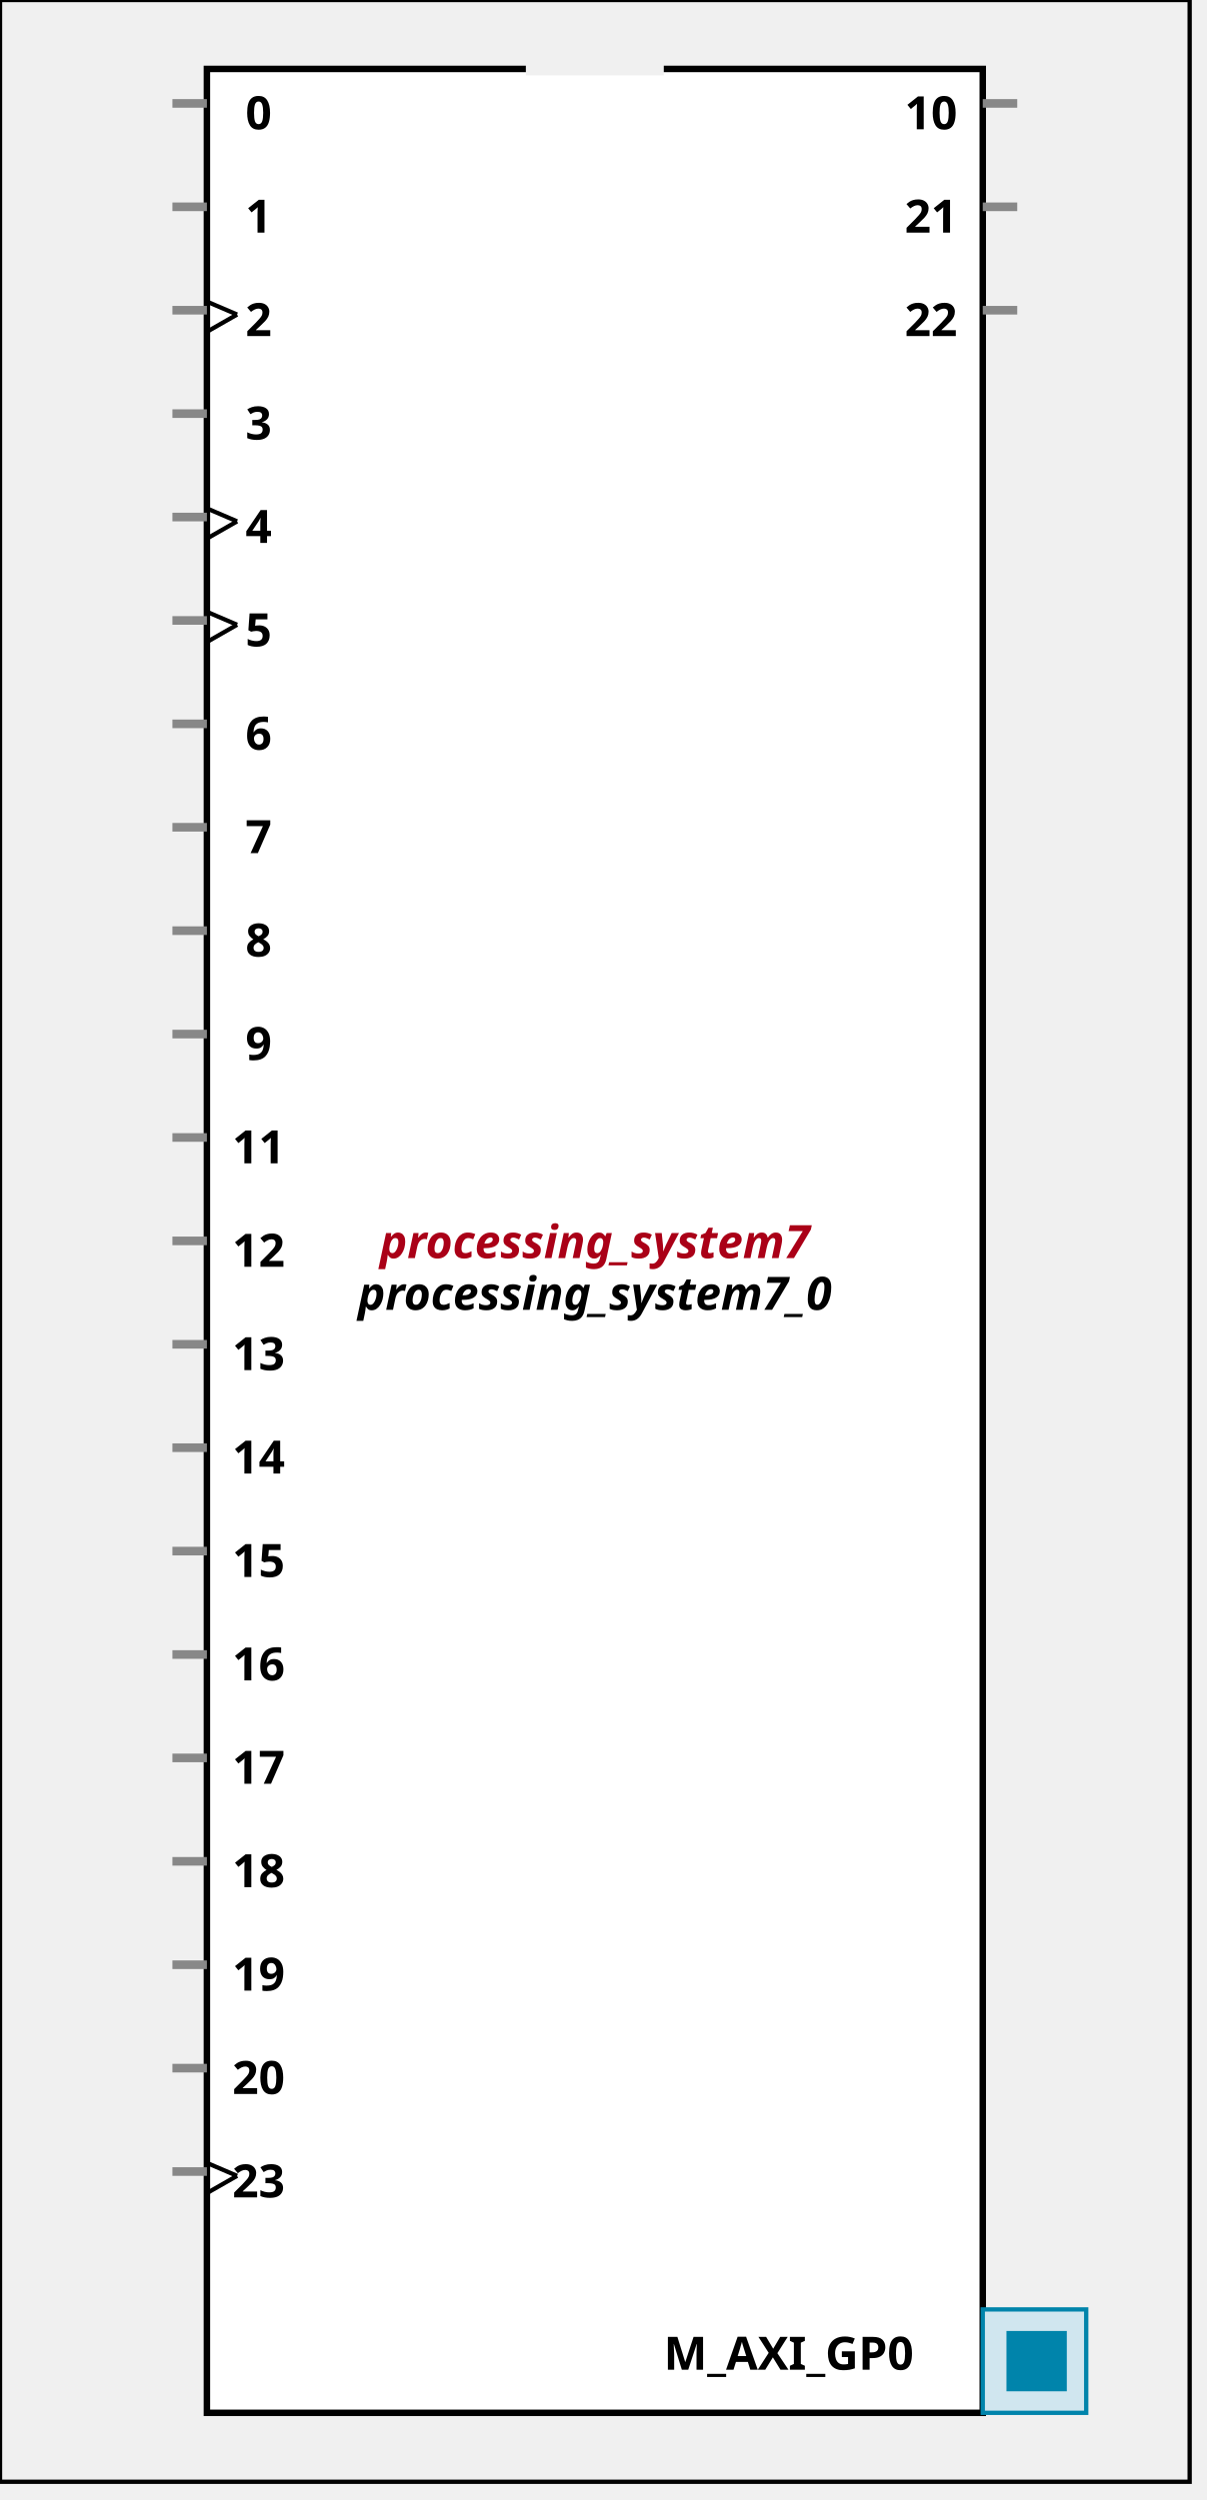
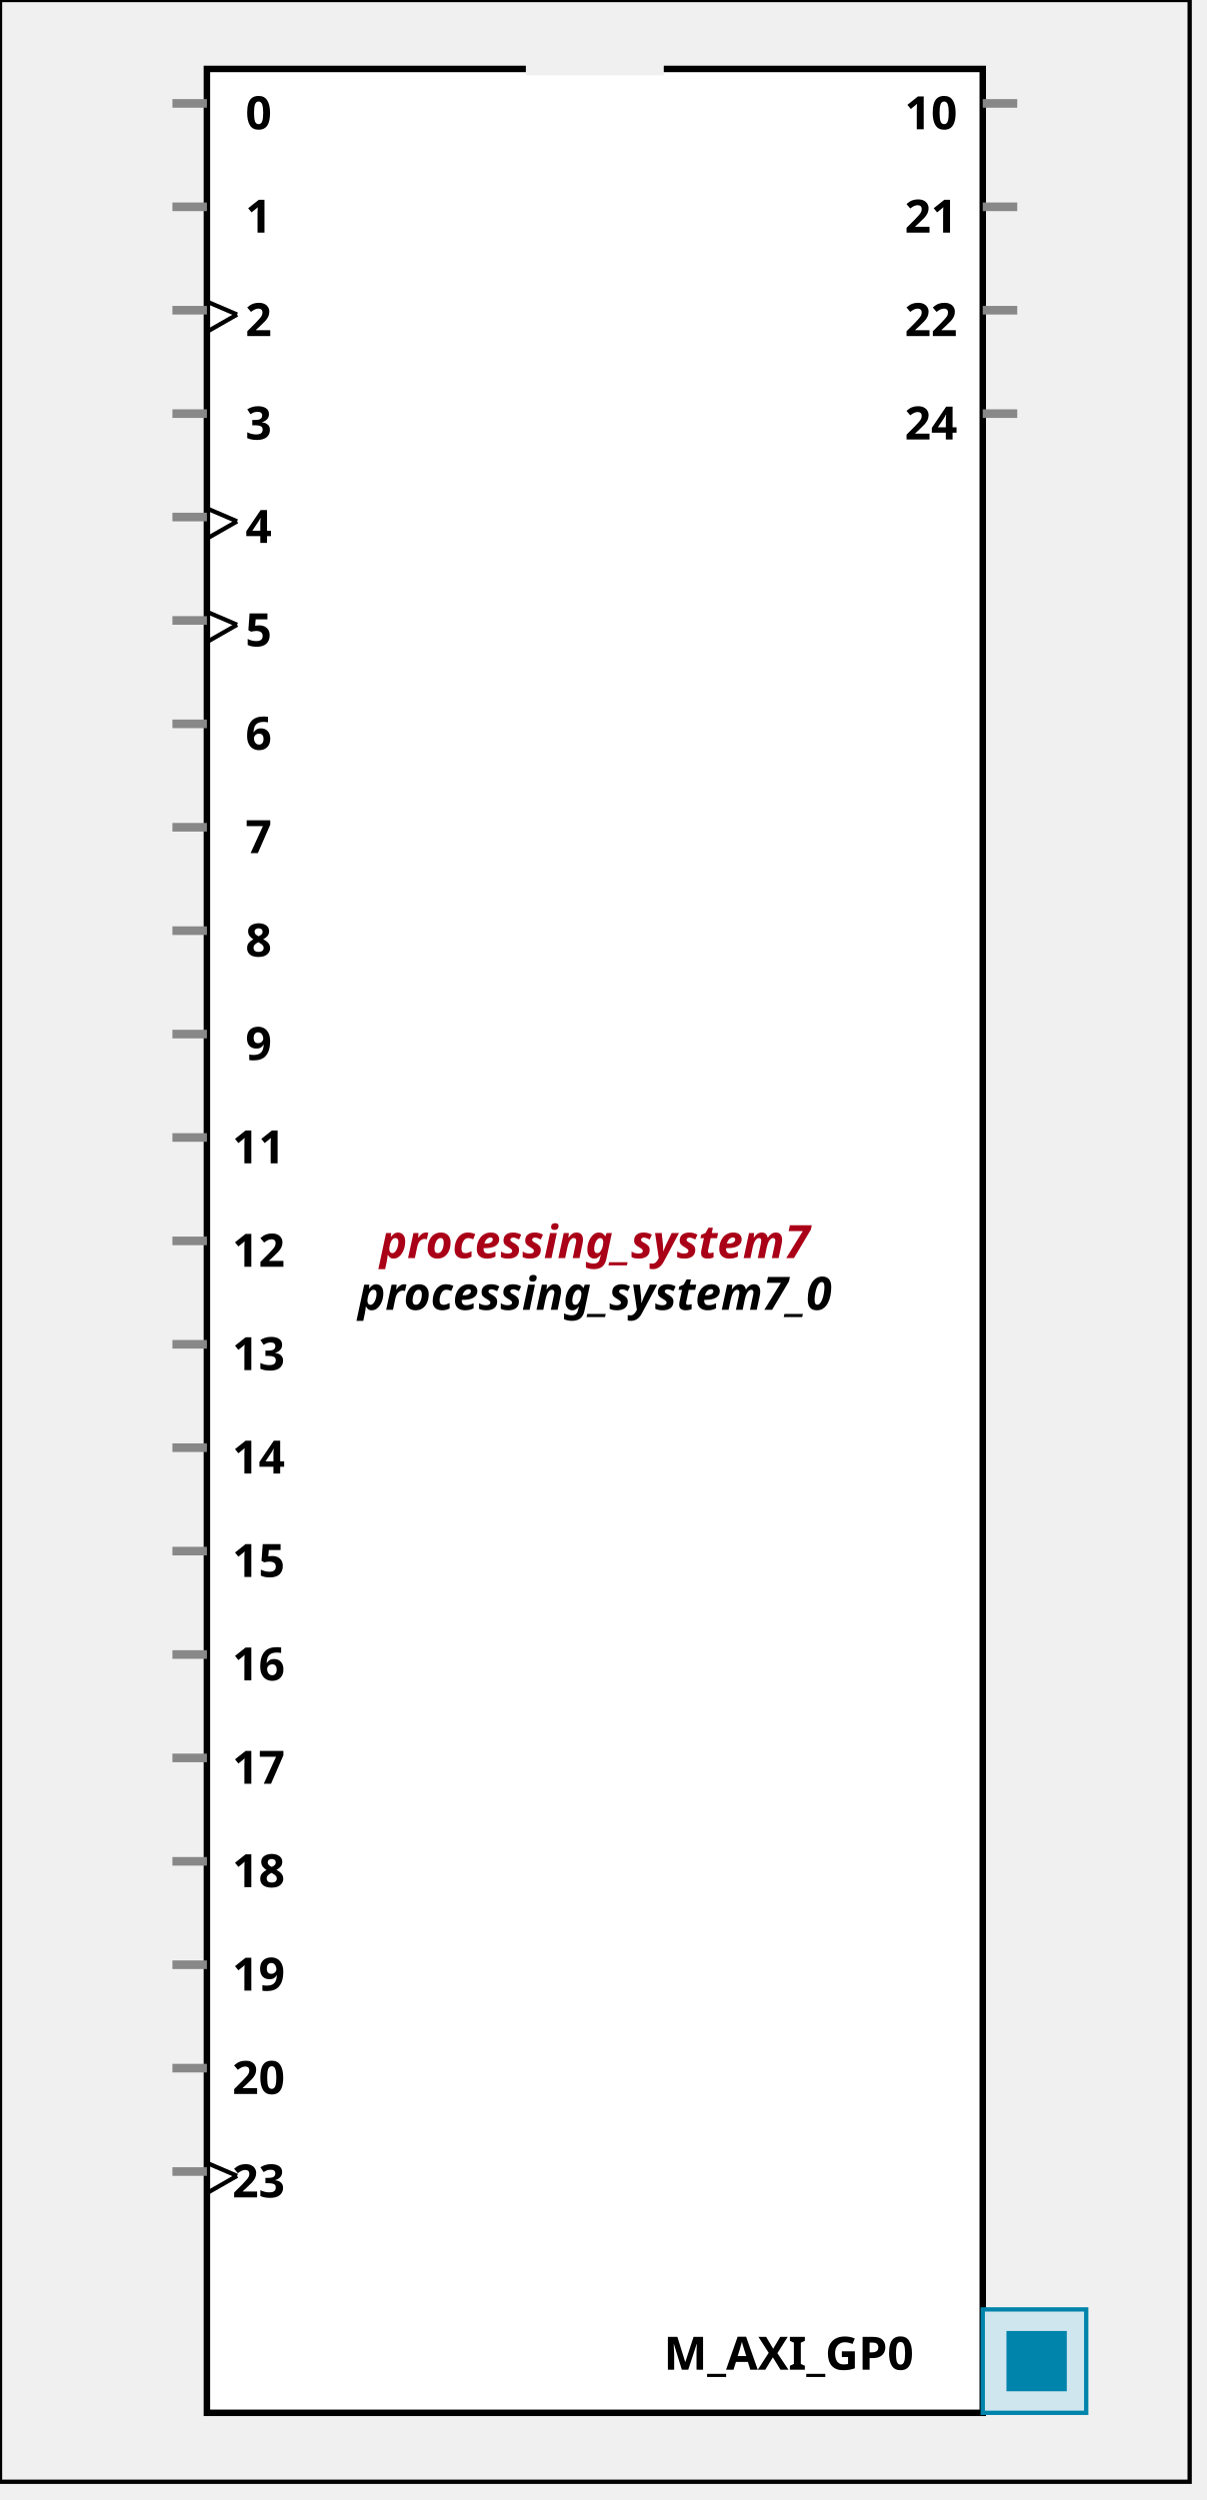
<svg xmlns:xlink="http://www.w3.org/1999/xlink" width="280" height="580">
  <defs>
    <g id="AXI_BifLabel">
      <rect x="0" y="0" rx="3" ry="3" width="32" height="16" style="fill:#0084AB; stroke:black; stroke-width:1" />
    </g>
    <g id="AXI_busconn_SLAVE">
      <circle cx="12" cy="12" r="12" style="fill:#D0E6EF; stroke:#0084AB; stroke-width:1" />
      <circle cx="12.5" cy="12" r="7" style="fill:#0084AB; stroke:none;" />
    </g>
    <g id="AXI_busconn_MASTER">
      <rect x="0" y="0" width="24" height="24" style="fill:#D0E6EF; stroke:#0084AB; stroke-width:1" />
      <rect x="5.5" y="5" width="14" height="14" style="fill:#0084AB; stroke:none;" />
    </g>
    <g id="KEY_BifLabel">
      <rect x="0" y="0" rx="3" ry="3" width="32" height="16" style="fill:#444444; stroke:black; stroke-width:1" />
    </g>
    <g id="KEY_busconn_SLAVE">
      <circle cx="12" cy="12" r="12" style="fill:#888888; stroke:#444444; stroke-width:1" />
      <circle cx="12.5" cy="12" r="7" style="fill:#444444; stroke:none;" />
    </g>
    <g id="KEY_busconn_MASTER">
      <rect x="0" y="0" width="24" height="24" style="fill:#888888; stroke:#444444; stroke-width:1" />
      <rect x="5.5" y="5" width="14" height="14" style="fill:#444444; stroke:none;" />
    </g>
    <g id="KEY_busconn_MASTER_SLAVE">
      <circle cx="12" cy="12" r="12" style="fill:#888888; stroke:#444444; stroke-width:1" />
      <circle cx="12.5" cy="12" r="7" style="fill:#444444; stroke:none;" />
      <rect x="0" y="12" width="24" height="12" style="fill:#888888; stroke:#444444; stroke-width:1" />
      <rect x="5.5" y="12" width="14" height="7" style="fill:#444444; stroke:none;" />
    </g>
    <g id="KEY_busconn_TARGET">
      <circle cx="12" cy="12" r="12" style="fill:#888888; stroke:#444444; stroke-width:1" />
      <circle cx="12.5" cy="12" r="7" style="fill:#444444; stroke:none;" />
    </g>
    <g id="KEY_busconn_INITIATOR">
      <rect x="0" y="0" width="24" height="24" style="fill:#888888; stroke:#444444; stroke-width:1" />
      <rect x="5.5" y="5" width="14" height="14" style="fill:#444444; stroke:none;" />
    </g>
    <g id="KEY_busconn_MONITOR">
      <rect x="0" y="0.5" width="24" height="7" style="fill:#444444; stroke:none;" />
      <rect x="0" y="16" width="24" height="7" style="fill:#444444; stroke:none;" />
    </g>
    <g id="KEY_busconn_USER">
      <circle cx="12" cy="12" r="12" style="fill:#888888; stroke:#444444; stroke-width:1" />
      <circle cx="12.5" cy="12" r="7" style="fill:#444444; stroke:none;" />
    </g>
    <g id="KEY_busconn_TRANSPARENT">
      <circle cx="12" cy="12" r="12" style="fill:#FFFFFF; stroke:#444444; stroke-width:1" />
      <circle cx="12.5" cy="12" r="7" style="fill:#FFFFFF; stroke:none;" />
    </g>
    <g id="HCurve" overflow="visible">
      <path d="m 0  0,      a 16 16, 0,0,0, 32,0,     z" style="fill:#F0F0F0;fill-opacity:1;stroke:black;stroke-width:1.5" />
      <line x1="0" y1="0" x2="32" y2="0" style="stroke:#F0F0F0;stroke-width:3" />
    </g>
    <g id="IPD_StandardBody">
      <rect x="0" y="0" width="276" height="576" style="fill:#F0F0F0;fill-opacity: 1.0; stroke:#000000; stroke-width:1" />
      <rect x="48" y="16" width="180" height="544" style="fill:#FFFFFF; fill-opacity: 1.0; stroke:#000000; stroke-width:1.5" />
      <use x="122" y="16" xlink:href="#HCurve" />
    </g>
    <g id="IPD_PORT">
      <rect width="8" height="8" style="fill:#888888;stroke-width:1;stroke:black;" />
    </g>
    <g id="IPD_SPort">
      <line x1="0" y1="0" x2="8" y2="0" style="stroke:#888888;stroke-width:2;stroke-opacity:1" />
    </g>
    <g id="IPD_PortClk">
      <line x1="0" y1="0" x2="7" y2="3" style="stroke:#000000;stroke-width:1;stroke-opacity:1" />
      <line x1="7" y1="3" x2="0" y2="7" style="stroke:#000000;stroke-width:1;stroke-opacity:1" />
    </g>
  </defs>
  <use x="0" y="0" xlink:href="#IPD_StandardBody" />
  <text x="138" y="292" fill="#AA0017" stroke="none" font-size="8pt" font-style="italic" font-weight="bold" text-anchor="middle" font-family="Verdana Arial Helvetica san-serif">processing_system7</text>
  <text x="138" y="304" fill="#000000" stroke="none" font-size="8pt" font-style="italic" font-weight="bold" text-anchor="middle" font-family="Courier Arial Helvetica san-serif">processing_system7_0</text>
  <use x="40" y="24" xlink:href="#IPD_SPort" />
  <text x="60" y="30" fill="#000000" stroke="none" font-size="8pt" font-style="normal" font-weight="bold" text-anchor="middle" font-family="Verdana Arial Helvetica san-serif">0</text>
  <use x="40" y="48" xlink:href="#IPD_SPort" />
  <text x="60" y="54" fill="#000000" stroke="none" font-size="8pt" font-style="normal" font-weight="bold" text-anchor="middle" font-family="Verdana Arial Helvetica san-serif">1</text>
  <use x="40" y="72" xlink:href="#IPD_SPort" />
  <use x="48" y="70" xlink:href="#IPD_PortClk" />
  <text x="60" y="78" fill="#000000" stroke="none" font-size="8pt" font-style="normal" font-weight="bold" text-anchor="middle" font-family="Verdana Arial Helvetica san-serif">2</text>
  <use x="40" y="96" xlink:href="#IPD_SPort" />
  <text x="60" y="102" fill="#000000" stroke="none" font-size="8pt" font-style="normal" font-weight="bold" text-anchor="middle" font-family="Verdana Arial Helvetica san-serif">3</text>
  <use x="40" y="120" xlink:href="#IPD_SPort" />
  <use x="48" y="118" xlink:href="#IPD_PortClk" />
  <text x="60" y="126" fill="#000000" stroke="none" font-size="8pt" font-style="normal" font-weight="bold" text-anchor="middle" font-family="Verdana Arial Helvetica san-serif">4</text>
  <use x="40" y="144" xlink:href="#IPD_SPort" />
  <use x="48" y="142" xlink:href="#IPD_PortClk" />
  <text x="60" y="150" fill="#000000" stroke="none" font-size="8pt" font-style="normal" font-weight="bold" text-anchor="middle" font-family="Verdana Arial Helvetica san-serif">5</text>
  <use x="40" y="168" xlink:href="#IPD_SPort" />
  <text x="60" y="174" fill="#000000" stroke="none" font-size="8pt" font-style="normal" font-weight="bold" text-anchor="middle" font-family="Verdana Arial Helvetica san-serif">6</text>
  <use x="40" y="192" xlink:href="#IPD_SPort" />
  <text x="60" y="198" fill="#000000" stroke="none" font-size="8pt" font-style="normal" font-weight="bold" text-anchor="middle" font-family="Verdana Arial Helvetica san-serif">7</text>
  <use x="40" y="216" xlink:href="#IPD_SPort" />
  <text x="60" y="222" fill="#000000" stroke="none" font-size="8pt" font-style="normal" font-weight="bold" text-anchor="middle" font-family="Verdana Arial Helvetica san-serif">8</text>
  <use x="40" y="240" xlink:href="#IPD_SPort" />
  <text x="60" y="246" fill="#000000" stroke="none" font-size="8pt" font-style="normal" font-weight="bold" text-anchor="middle" font-family="Verdana Arial Helvetica san-serif">9</text>
  <use x="40" y="264" xlink:href="#IPD_SPort" />
  <text x="60" y="270" fill="#000000" stroke="none" font-size="8pt" font-style="normal" font-weight="bold" text-anchor="middle" font-family="Verdana Arial Helvetica san-serif">11</text>
  <use x="40" y="288" xlink:href="#IPD_SPort" />
  <text x="60" y="294" fill="#000000" stroke="none" font-size="8pt" font-style="normal" font-weight="bold" text-anchor="middle" font-family="Verdana Arial Helvetica san-serif">12</text>
  <use x="40" y="312" xlink:href="#IPD_SPort" />
  <text x="60" y="318" fill="#000000" stroke="none" font-size="8pt" font-style="normal" font-weight="bold" text-anchor="middle" font-family="Verdana Arial Helvetica san-serif">13</text>
  <use x="40" y="336" xlink:href="#IPD_SPort" />
  <text x="60" y="342" fill="#000000" stroke="none" font-size="8pt" font-style="normal" font-weight="bold" text-anchor="middle" font-family="Verdana Arial Helvetica san-serif">14</text>
  <use x="40" y="360" xlink:href="#IPD_SPort" />
  <text x="60" y="366" fill="#000000" stroke="none" font-size="8pt" font-style="normal" font-weight="bold" text-anchor="middle" font-family="Verdana Arial Helvetica san-serif">15</text>
  <use x="40" y="384" xlink:href="#IPD_SPort" />
  <text x="60" y="390" fill="#000000" stroke="none" font-size="8pt" font-style="normal" font-weight="bold" text-anchor="middle" font-family="Verdana Arial Helvetica san-serif">16</text>
  <use x="40" y="408" xlink:href="#IPD_SPort" />
  <text x="60" y="414" fill="#000000" stroke="none" font-size="8pt" font-style="normal" font-weight="bold" text-anchor="middle" font-family="Verdana Arial Helvetica san-serif">17</text>
  <use x="40" y="432" xlink:href="#IPD_SPort" />
  <text x="60" y="438" fill="#000000" stroke="none" font-size="8pt" font-style="normal" font-weight="bold" text-anchor="middle" font-family="Verdana Arial Helvetica san-serif">18</text>
  <use x="40" y="456" xlink:href="#IPD_SPort" />
  <text x="60" y="462" fill="#000000" stroke="none" font-size="8pt" font-style="normal" font-weight="bold" text-anchor="middle" font-family="Verdana Arial Helvetica san-serif">19</text>
  <use x="40" y="480" xlink:href="#IPD_SPort" />
  <text x="60" y="486" fill="#000000" stroke="none" font-size="8pt" font-style="normal" font-weight="bold" text-anchor="middle" font-family="Verdana Arial Helvetica san-serif">20</text>
  <use x="40" y="504" xlink:href="#IPD_SPort" />
  <use x="48" y="502" xlink:href="#IPD_PortClk" />
  <text x="60" y="510" fill="#000000" stroke="none" font-size="8pt" font-style="normal" font-weight="bold" text-anchor="middle" font-family="Verdana Arial Helvetica san-serif">23</text>
  <use x="228" y="24" xlink:href="#IPD_SPort" />
  <text x="216" y="30" fill="#000000" stroke="none" font-size="8pt" font-style="normal" font-weight="bold" text-anchor="middle" font-family="Verdana Arial Helvetica san-serif">10</text>
  <use x="228" y="48" xlink:href="#IPD_SPort" />
  <text x="216" y="54" fill="#000000" stroke="none" font-size="8pt" font-style="normal" font-weight="bold" text-anchor="middle" font-family="Verdana Arial Helvetica san-serif">21</text>
  <use x="228" y="72" xlink:href="#IPD_SPort" />
  <text x="216" y="78" fill="#000000" stroke="none" font-size="8pt" font-style="normal" font-weight="bold" text-anchor="middle" font-family="Verdana Arial Helvetica san-serif">22</text>
+   <use x="228" y="96" xlink:href="#IPD_SPort" />
+   <text x="216" y="102" fill="#000000" stroke="none" font-size="8pt" font-style="normal" font-weight="bold" text-anchor="middle" font-family="Verdana Arial Helvetica san-serif">24</text>
  <use x="228" y="536" xlink:href="#AXI_busconn_MASTER" />
  <text x="154" y="550" fill="#000000" stroke="none" font-size="8pt" font-style="normal" font-weight="bold" font-family="Verdana Arial Helvetica san-serif">M_AXI_GP0</text>
</svg>
